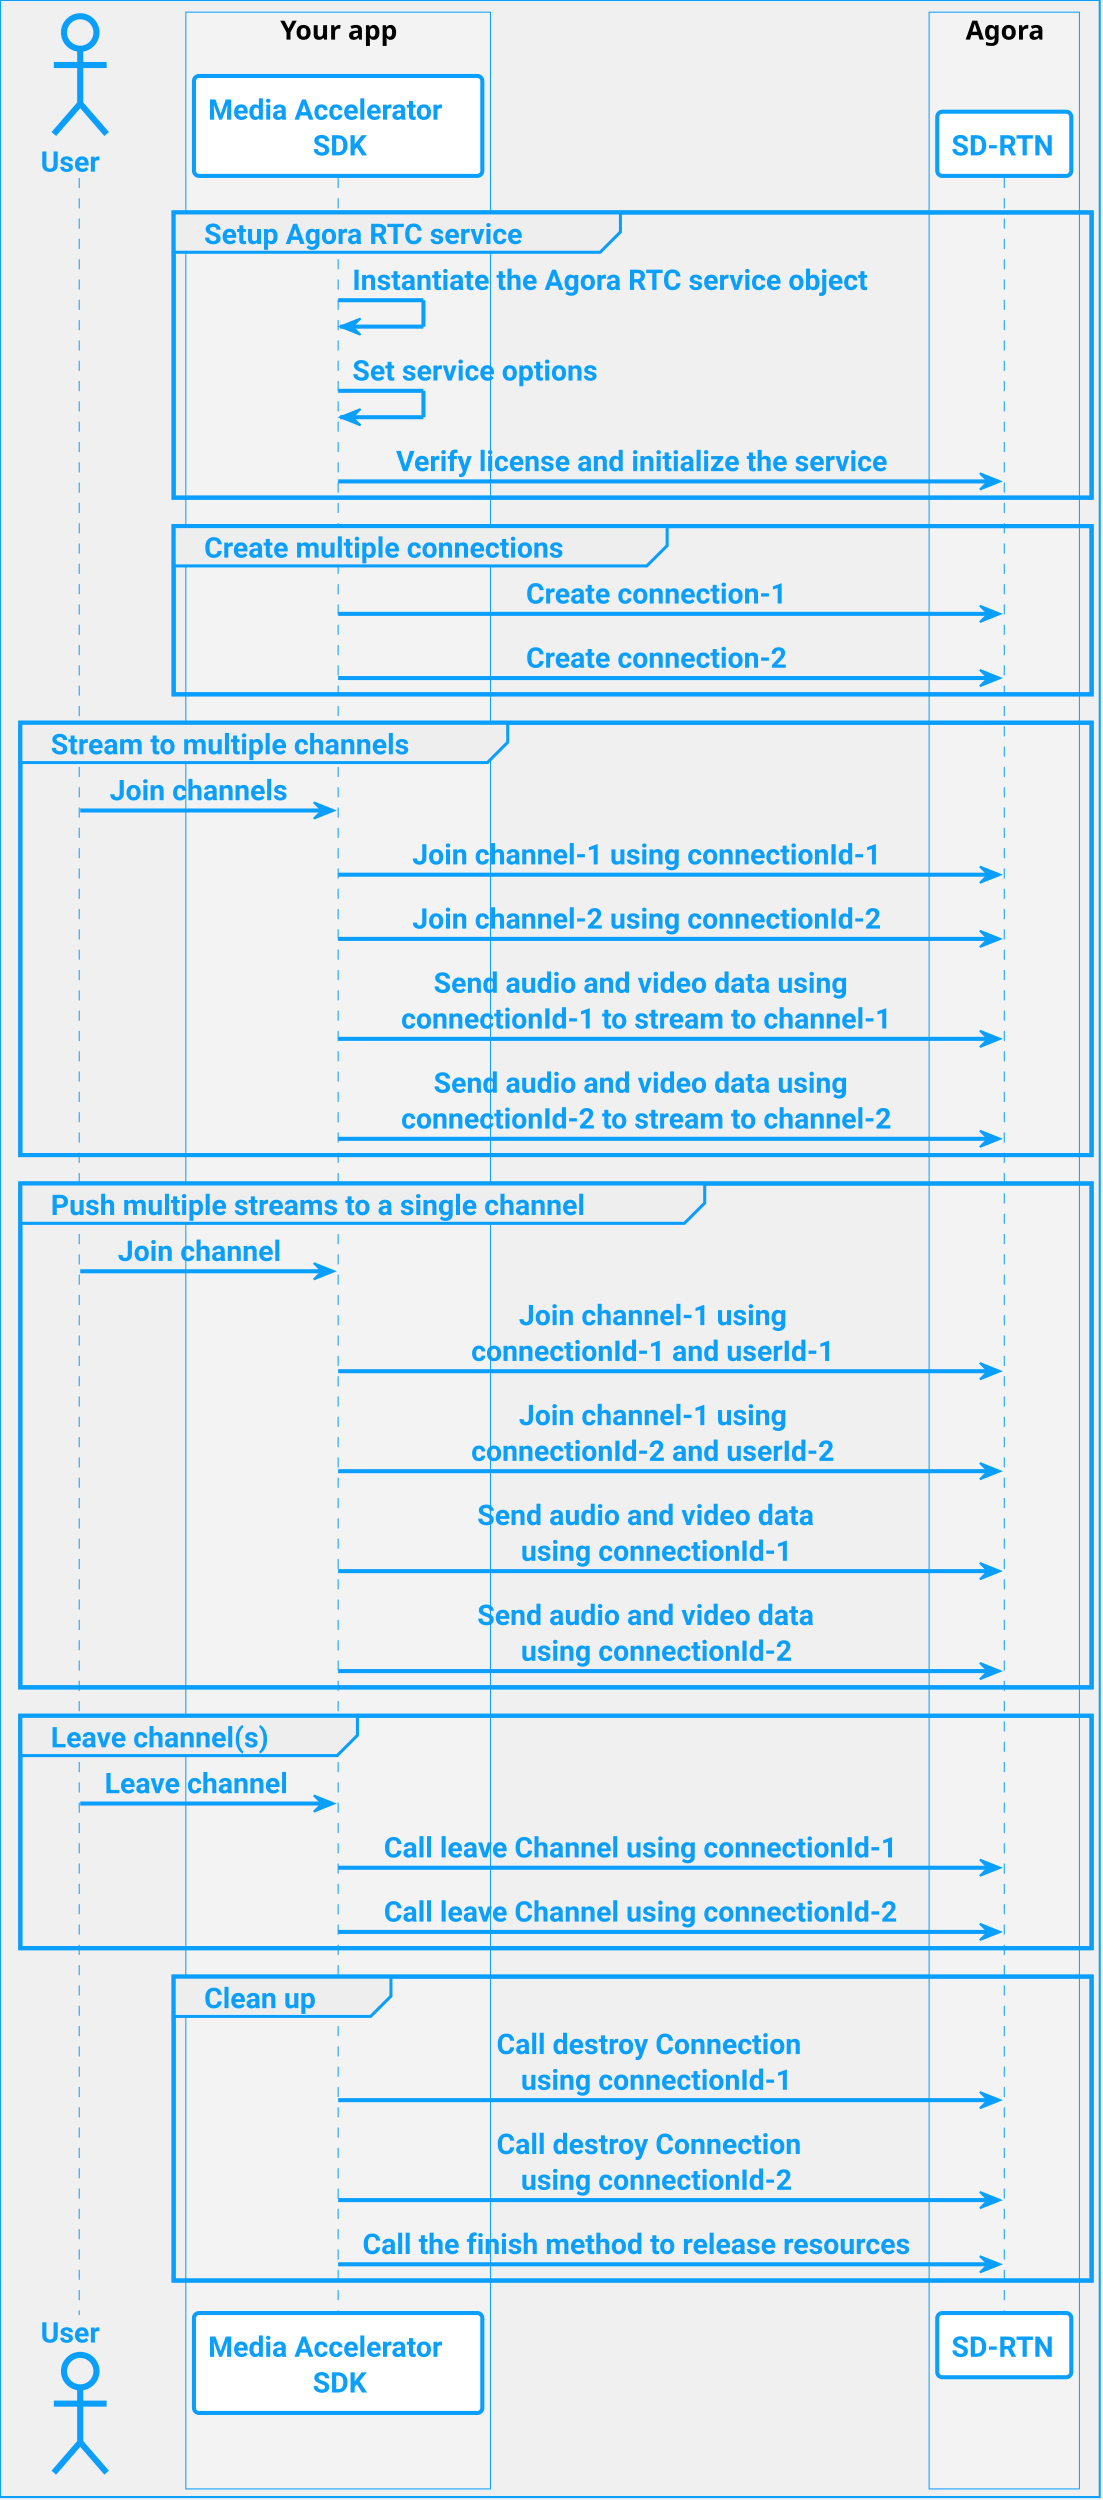
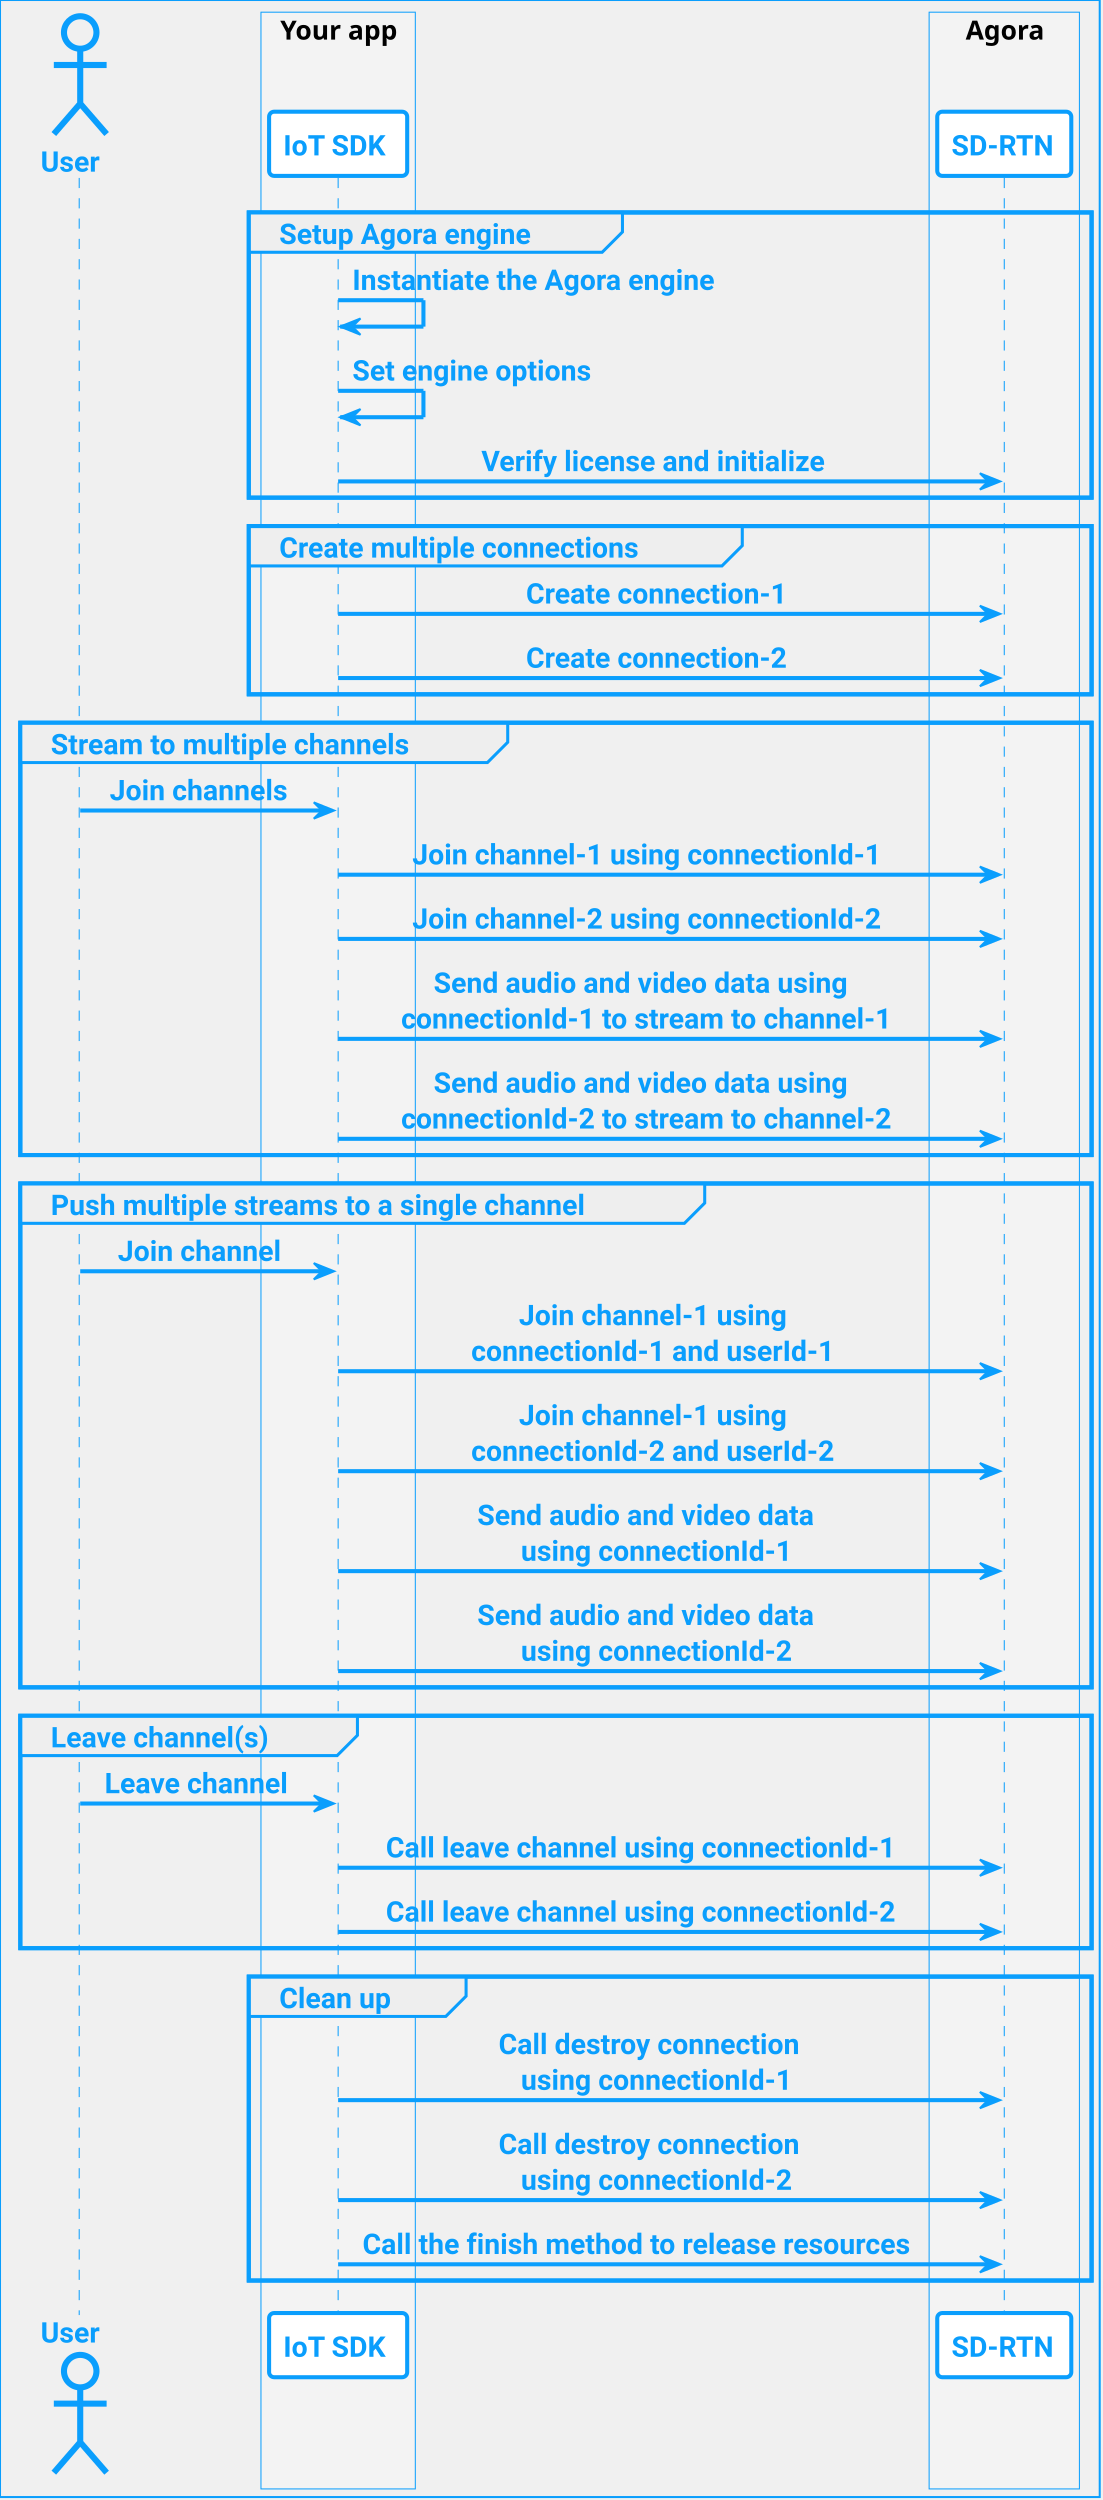
<svg xmlns="http://www.w3.org/2000/svg" contentStyleType="text/css" height="1231px" preserveAspectRatio="none" style="width:543px;height:1231px;" version="1.1" viewBox="0 0 543 1231" width="543px" zoomAndPan="magnify">
  <defs />
  <g>
    <rect fill="none" height="1229.547" style="stroke:#0A9EFD;stroke-width:1.0;" width="541.5" x="0" y="0" />
-     <rect fill="#F3F3F3" height="1219.547" style="stroke:#0A9EFD;stroke-width:0.5;" width="150" x="91.5" y="6" />
+     <rect fill="#F3F3F3" height="1219.547" style="stroke:#0A9EFD;stroke-width:0.5;" width="76" x="128.5" y="6" />
    <text fill="#000000" font-family="sans-serif" font-size="13" font-weight="bold" lengthAdjust="spacing" textLength="57" x="138" y="19.495">Your app</text>
    <rect fill="#F3F3F3" height="1219.547" style="stroke:#0A9EFD;stroke-width:0.5;" width="74" x="457.5" y="6" />
    <text fill="#000000" font-family="sans-serif" font-size="13" font-weight="bold" lengthAdjust="spacing" textLength="38" x="475.5" y="19.495">Agora</text>
-     <rect fill="none" height="140.438" style="stroke:#0A9EFD;stroke-width:2.0;" width="452" x="85.5" y="104.609" />
-     <rect fill="none" height="82.828" style="stroke:#0A9EFD;stroke-width:2.0;" width="452" x="85.5" y="259.047" />
+     <rect fill="none" height="140.438" style="stroke:#0A9EFD;stroke-width:2.0;" width="415" x="122.5" y="104.609" />
+     <rect fill="none" height="82.828" style="stroke:#0A9EFD;stroke-width:2.0;" width="415" x="122.5" y="259.047" />
    <rect fill="none" height="212.875" style="stroke:#0A9EFD;stroke-width:2.0;" width="527.5" x="10" y="355.875" />
    <rect fill="none" height="248.094" style="stroke:#0A9EFD;stroke-width:2.0;" width="527.5" x="10" y="582.75" />
    <rect fill="none" height="114.438" style="stroke:#0A9EFD;stroke-width:2.0;" width="527.5" x="10" y="844.844" />
-     <rect fill="none" height="149.656" style="stroke:#0A9EFD;stroke-width:2.0;" width="452" x="85.5" y="973.281" />
+     <rect fill="none" height="149.656" style="stroke:#0A9EFD;stroke-width:2.0;" width="415" x="122.5" y="973.281" />
    <line style="stroke:#0A9EFD;stroke-width:0.5;stroke-dasharray:5.0,5.0;" x1="39" x2="39" y1="87.609" y2="1139.938" />
    <line style="stroke:#0A9EFD;stroke-width:0.5;stroke-dasharray:5.0,5.0;" x1="166.5" x2="166.5" y1="87.609" y2="1139.938" />
    <line style="stroke:#0A9EFD;stroke-width:0.5;stroke-dasharray:5.0,5.0;" x1="494.5" x2="494.5" y1="87.609" y2="1139.938" />
    <text fill="#0A9EFD" font-family="Roboto" font-size="14" font-weight="bold" lengthAdjust="spacing" textLength="33" x="20" y="84.533">User</text>
    <ellipse cx="39.5" cy="16" fill="none" rx="8" ry="8" style="stroke:#0A9EFD;stroke-width:3.0;" />
    <path d="M39.5,24 L39.5,51 M26.5,32 L52.5,32 M39.5,51 L26.5,66 M39.5,51 L52.5,66 " fill="none" style="stroke:#0A9EFD;stroke-width:3.0;" />
    <text fill="#0A9EFD" font-family="Roboto" font-size="14" font-weight="bold" lengthAdjust="spacing" textLength="33" x="20" y="1153.471">User</text>
    <ellipse cx="39.5" cy="1167.547" fill="none" rx="8" ry="8" style="stroke:#0A9EFD;stroke-width:3.0;" />
    <path d="M39.5,1175.547 L39.5,1202.547 M26.5,1183.547 L52.5,1183.547 M39.5,1202.547 L26.5,1217.547 M39.5,1202.547 L52.5,1217.547 " fill="none" style="stroke:#0A9EFD;stroke-width:3.0;" />
-     <rect fill="#FFFFFF" height="49.219" rx="2.5" ry="2.5" style="stroke:#0A9EFD;stroke-width:2.0;" width="142" x="95.5" y="37.391" />
-     <text fill="#0A9EFD" font-family="Roboto" font-size="14" font-weight="bold" lengthAdjust="spacing" textLength="128" x="102.5" y="58.924">Media Accelerator</text>
-     <text fill="#0A9EFD" font-family="Roboto" font-size="14" font-weight="bold" lengthAdjust="spacing" textLength="29" x="154" y="76.533">SDK</text>
-     <rect fill="#FFFFFF" height="49.219" rx="2.5" ry="2.5" style="stroke:#0A9EFD;stroke-width:2.0;" width="142" x="95.5" y="1138.938" />
-     <text fill="#0A9EFD" font-family="Roboto" font-size="14" font-weight="bold" lengthAdjust="spacing" textLength="128" x="102.5" y="1160.471">Media Accelerator</text>
-     <text fill="#0A9EFD" font-family="Roboto" font-size="14" font-weight="bold" lengthAdjust="spacing" textLength="29" x="154" y="1178.08">SDK</text>
+     <rect fill="#FFFFFF" height="31.609" rx="2.5" ry="2.5" style="stroke:#0A9EFD;stroke-width:2.0;" width="68" x="132.5" y="55" />
+     <text fill="#0A9EFD" font-family="Roboto" font-size="14" font-weight="bold" lengthAdjust="spacing" textLength="54" x="139.5" y="76.533">IoT SDK</text>
+     <rect fill="#FFFFFF" height="31.609" rx="2.5" ry="2.5" style="stroke:#0A9EFD;stroke-width:2.0;" width="68" x="132.5" y="1138.938" />
+     <text fill="#0A9EFD" font-family="Roboto" font-size="14" font-weight="bold" lengthAdjust="spacing" textLength="54" x="139.5" y="1160.471">IoT SDK</text>
    <rect fill="#FFFFFF" height="31.609" rx="2.5" ry="2.5" style="stroke:#0A9EFD;stroke-width:2.0;" width="66" x="461.5" y="55" />
    <text fill="#0A9EFD" font-family="Roboto" font-size="14" font-weight="bold" lengthAdjust="spacing" textLength="52" x="468.5" y="76.533">SD-RTN</text>
    <rect fill="#FFFFFF" height="31.609" rx="2.5" ry="2.5" style="stroke:#0A9EFD;stroke-width:2.0;" width="66" x="461.5" y="1138.938" />
    <text fill="#0A9EFD" font-family="Roboto" font-size="14" font-weight="bold" lengthAdjust="spacing" textLength="52" x="468.5" y="1160.471">SD-RTN</text>
-     <path d="M85.5,104.609 L305.5,104.609 L305.5,114.219 L295.5,124.219 L85.5,124.219 L85.5,104.609 " fill="#EEEEEE" style="stroke:#0A9EFD;stroke-width:1.5;" />
-     <rect fill="none" height="140.438" style="stroke:#0A9EFD;stroke-width:2.0;" width="452" x="85.5" y="104.609" />
-     <text fill="#0A9EFD" font-family="Roboto" font-size="14" font-weight="bold" lengthAdjust="spacing" textLength="175" x="100.5" y="120.143">Setup Agora RTC service</text>
+     <path d="M122.5,104.609 L306.5,104.609 L306.5,114.219 L296.5,124.219 L122.5,124.219 L122.5,104.609 " fill="#EEEEEE" style="stroke:#0A9EFD;stroke-width:1.5;" />
+     <rect fill="none" height="140.438" style="stroke:#0A9EFD;stroke-width:2.0;" width="415" x="122.5" y="104.609" />
+     <text fill="#0A9EFD" font-family="Roboto" font-size="14" font-weight="bold" lengthAdjust="spacing" textLength="139" x="137.5" y="120.143">Setup Agora engine</text>
    <line style="stroke:#0A9EFD;stroke-width:2.0;" x1="166.5" x2="208.5" y1="147.828" y2="147.828" />
    <line style="stroke:#0A9EFD;stroke-width:2.0;" x1="208.5" x2="208.5" y1="147.828" y2="160.828" />
    <line style="stroke:#0A9EFD;stroke-width:2.0;" x1="167.5" x2="208.5" y1="160.828" y2="160.828" />
    <polygon fill="#0A9EFD" points="177.5,156.828,167.5,160.828,177.5,164.828,173.5,160.828" style="stroke:#0A9EFD;stroke-width:1.0;" />
-     <text fill="#0A9EFD" font-family="Roboto" font-size="14" font-weight="bold" lengthAdjust="spacing" textLength="283" x="173.5" y="142.752">Instantiate the Agora RTC service object</text>
+     <text fill="#0A9EFD" font-family="Roboto" font-size="14" font-weight="bold" lengthAdjust="spacing" textLength="199" x="173.5" y="142.752">Instantiate the Agora engine</text>
    <line style="stroke:#0A9EFD;stroke-width:2.0;" x1="166.5" x2="208.5" y1="192.438" y2="192.438" />
    <line style="stroke:#0A9EFD;stroke-width:2.0;" x1="208.5" x2="208.5" y1="192.438" y2="205.438" />
    <line style="stroke:#0A9EFD;stroke-width:2.0;" x1="167.5" x2="208.5" y1="205.438" y2="205.438" />
    <polygon fill="#0A9EFD" points="177.5,201.438,167.5,205.438,177.5,209.438,173.5,205.438" style="stroke:#0A9EFD;stroke-width:1.0;" />
-     <text fill="#0A9EFD" font-family="Roboto" font-size="14" font-weight="bold" lengthAdjust="spacing" textLength="137" x="173.5" y="187.361">Set service options</text>
+     <text fill="#0A9EFD" font-family="Roboto" font-size="14" font-weight="bold" lengthAdjust="spacing" textLength="133" x="173.5" y="187.361">Set engine options</text>
    <polygon fill="#0A9EFD" points="482.5,233.047,492.5,237.047,482.5,241.047,486.5,237.047" style="stroke:#0A9EFD;stroke-width:1.0;" />
    <line style="stroke:#0A9EFD;stroke-width:2.0;" x1="166.5" x2="488.5" y1="237.047" y2="237.047" />
-     <text fill="#0A9EFD" font-family="Roboto" font-size="14" font-weight="bold" lengthAdjust="spacing" textLength="271" x="195" y="231.971">Verify license and initialize the service</text>
-     <path d="M85.5,259.047 L328.5,259.047 L328.5,268.656 L318.5,278.656 L85.5,278.656 L85.5,259.047 " fill="#EEEEEE" style="stroke:#0A9EFD;stroke-width:1.5;" />
-     <rect fill="none" height="82.828" style="stroke:#0A9EFD;stroke-width:2.0;" width="452" x="85.5" y="259.047" />
-     <text fill="#0A9EFD" font-family="Roboto" font-size="14" font-weight="bold" lengthAdjust="spacing" textLength="198" x="100.5" y="274.58">Create multiple connections</text>
+     <text fill="#0A9EFD" font-family="Roboto" font-size="14" font-weight="bold" lengthAdjust="spacing" textLength="187" x="237" y="231.971">Verify license and initialize</text>
+     <path d="M122.5,259.047 L365.5,259.047 L365.5,268.656 L355.5,278.656 L122.5,278.656 L122.5,259.047 " fill="#EEEEEE" style="stroke:#0A9EFD;stroke-width:1.5;" />
+     <rect fill="none" height="82.828" style="stroke:#0A9EFD;stroke-width:2.0;" width="415" x="122.5" y="259.047" />
+     <text fill="#0A9EFD" font-family="Roboto" font-size="14" font-weight="bold" lengthAdjust="spacing" textLength="198" x="137.5" y="274.58">Create multiple connections</text>
    <polygon fill="#0A9EFD" points="482.5,298.266,492.5,302.266,482.5,306.266,486.5,302.266" style="stroke:#0A9EFD;stroke-width:1.0;" />
    <line style="stroke:#0A9EFD;stroke-width:2.0;" x1="166.5" x2="488.5" y1="302.266" y2="302.266" />
    <text fill="#0A9EFD" font-family="Roboto" font-size="14" font-weight="bold" lengthAdjust="spacing" textLength="143" x="259" y="297.19">Create connection-1</text>
    <polygon fill="#0A9EFD" points="482.5,329.875,492.5,333.875,482.5,337.875,486.5,333.875" style="stroke:#0A9EFD;stroke-width:1.0;" />
    <line style="stroke:#0A9EFD;stroke-width:2.0;" x1="166.5" x2="488.5" y1="333.875" y2="333.875" />
    <text fill="#0A9EFD" font-family="Roboto" font-size="14" font-weight="bold" lengthAdjust="spacing" textLength="143" x="259" y="328.799">Create connection-2</text>
    <path d="M10,355.875 L250,355.875 L250,365.484 L240,375.484 L10,375.484 L10,355.875 " fill="#EEEEEE" style="stroke:#0A9EFD;stroke-width:1.5;" />
    <rect fill="none" height="212.875" style="stroke:#0A9EFD;stroke-width:2.0;" width="527.5" x="10" y="355.875" />
    <text fill="#0A9EFD" font-family="Roboto" font-size="14" font-weight="bold" lengthAdjust="spacing" textLength="195" x="25" y="371.408">Stream to multiple channels</text>
    <polygon fill="#0A9EFD" points="154.5,395.094,164.5,399.094,154.5,403.094,158.5,399.094" style="stroke:#0A9EFD;stroke-width:1.0;" />
    <line style="stroke:#0A9EFD;stroke-width:2.0;" x1="39.5" x2="160.5" y1="399.094" y2="399.094" />
    <text fill="#0A9EFD" font-family="Roboto" font-size="14" font-weight="bold" lengthAdjust="spacing" textLength="98" x="54" y="394.018">Join channels</text>
    <polygon fill="#0A9EFD" points="482.5,426.703,492.5,430.703,482.5,434.703,486.5,430.703" style="stroke:#0A9EFD;stroke-width:1.0;" />
    <line style="stroke:#0A9EFD;stroke-width:2.0;" x1="166.5" x2="488.5" y1="430.703" y2="430.703" />
    <text fill="#0A9EFD" font-family="Roboto" font-size="14" font-weight="bold" lengthAdjust="spacing" textLength="255" x="203" y="425.627">Join channel-1 using connectionId-1</text>
    <polygon fill="#0A9EFD" points="482.5,458.312,492.5,462.312,482.5,466.312,486.5,462.312" style="stroke:#0A9EFD;stroke-width:1.0;" />
    <line style="stroke:#0A9EFD;stroke-width:2.0;" x1="166.5" x2="488.5" y1="462.312" y2="462.312" />
    <text fill="#0A9EFD" font-family="Roboto" font-size="14" font-weight="bold" lengthAdjust="spacing" textLength="255" x="203" y="457.236">Join channel-2 using connectionId-2</text>
    <polygon fill="#0A9EFD" points="482.5,507.531,492.5,511.531,482.5,515.531,486.5,511.531" style="stroke:#0A9EFD;stroke-width:1.0;" />
    <line style="stroke:#0A9EFD;stroke-width:2.0;" x1="166.5" x2="488.5" y1="511.531" y2="511.531" />
    <text fill="#0A9EFD" font-family="Roboto" font-size="14" font-weight="bold" lengthAdjust="spacing" textLength="230" x="213.5" y="488.846">Send audio and video data using</text>
    <text fill="#0A9EFD" font-family="Roboto" font-size="14" font-weight="bold" lengthAdjust="spacing" textLength="266" x="197.5" y="506.455">connectionId-1 to stream to channel-1</text>
    <polygon fill="#0A9EFD" points="482.5,556.75,492.5,560.75,482.5,564.75,486.5,560.75" style="stroke:#0A9EFD;stroke-width:1.0;" />
    <line style="stroke:#0A9EFD;stroke-width:2.0;" x1="166.5" x2="488.5" y1="560.75" y2="560.75" />
    <text fill="#0A9EFD" font-family="Roboto" font-size="14" font-weight="bold" lengthAdjust="spacing" textLength="230" x="213.5" y="538.064">Send audio and video data using</text>
    <text fill="#0A9EFD" font-family="Roboto" font-size="14" font-weight="bold" lengthAdjust="spacing" textLength="266" x="197.5" y="555.674">connectionId-2 to stream to channel-2</text>
    <path d="M10,582.75 L347,582.75 L347,592.359 L337,602.359 L10,602.359 L10,582.75 " fill="#EEEEEE" style="stroke:#0A9EFD;stroke-width:1.5;" />
    <rect fill="none" height="248.094" style="stroke:#0A9EFD;stroke-width:2.0;" width="527.5" x="10" y="582.75" />
    <text fill="#0A9EFD" font-family="Roboto" font-size="14" font-weight="bold" lengthAdjust="spacing" textLength="292" x="25" y="598.283">Push multiple streams to a single channel</text>
    <polygon fill="#0A9EFD" points="154.5,621.969,164.5,625.969,154.5,629.969,158.5,625.969" style="stroke:#0A9EFD;stroke-width:1.0;" />
    <line style="stroke:#0A9EFD;stroke-width:2.0;" x1="39.5" x2="160.5" y1="625.969" y2="625.969" />
    <text fill="#0A9EFD" font-family="Roboto" font-size="14" font-weight="bold" lengthAdjust="spacing" textLength="90" x="58" y="620.893">Join channel</text>
    <polygon fill="#0A9EFD" points="482.5,671.188,492.5,675.188,482.5,679.188,486.5,675.188" style="stroke:#0A9EFD;stroke-width:1.0;" />
    <line style="stroke:#0A9EFD;stroke-width:2.0;" x1="166.5" x2="488.5" y1="675.188" y2="675.188" />
    <text fill="#0A9EFD" font-family="Roboto" font-size="14" font-weight="bold" lengthAdjust="spacing" textLength="146" x="255.5" y="652.502">Join channel-1 using</text>
    <text fill="#0A9EFD" font-family="Roboto" font-size="14" font-weight="bold" lengthAdjust="spacing" textLength="197" x="232" y="670.111">connectionId-1 and userId-1</text>
    <polygon fill="#0A9EFD" points="482.5,720.406,492.5,724.406,482.5,728.406,486.5,724.406" style="stroke:#0A9EFD;stroke-width:1.0;" />
    <line style="stroke:#0A9EFD;stroke-width:2.0;" x1="166.5" x2="488.5" y1="724.406" y2="724.406" />
    <text fill="#0A9EFD" font-family="Roboto" font-size="14" font-weight="bold" lengthAdjust="spacing" textLength="146" x="255.5" y="701.721">Join channel-1 using</text>
    <text fill="#0A9EFD" font-family="Roboto" font-size="14" font-weight="bold" lengthAdjust="spacing" textLength="197" x="232" y="719.33">connectionId-2 and userId-2</text>
    <polygon fill="#0A9EFD" points="482.5,769.625,492.5,773.625,482.5,777.625,486.5,773.625" style="stroke:#0A9EFD;stroke-width:1.0;" />
    <line style="stroke:#0A9EFD;stroke-width:2.0;" x1="166.5" x2="488.5" y1="773.625" y2="773.625" />
    <text fill="#0A9EFD" font-family="Roboto" font-size="14" font-weight="bold" lengthAdjust="spacing" textLength="187" x="235" y="750.939">Send audio and video data</text>
    <text fill="#0A9EFD" font-family="Roboto" font-size="14" font-weight="bold" lengthAdjust="spacing" textLength="148" x="256.5" y="768.549">using connectionId-1</text>
    <polygon fill="#0A9EFD" points="482.5,818.844,492.5,822.844,482.5,826.844,486.5,822.844" style="stroke:#0A9EFD;stroke-width:1.0;" />
    <line style="stroke:#0A9EFD;stroke-width:2.0;" x1="166.5" x2="488.5" y1="822.844" y2="822.844" />
    <text fill="#0A9EFD" font-family="Roboto" font-size="14" font-weight="bold" lengthAdjust="spacing" textLength="187" x="235" y="800.158">Send audio and video data</text>
    <text fill="#0A9EFD" font-family="Roboto" font-size="14" font-weight="bold" lengthAdjust="spacing" textLength="148" x="256.5" y="817.768">using connectionId-2</text>
    <path d="M10,844.844 L176,844.844 L176,854.453 L166,864.453 L10,864.453 L10,844.844 " fill="#EEEEEE" style="stroke:#0A9EFD;stroke-width:1.5;" />
    <rect fill="none" height="114.438" style="stroke:#0A9EFD;stroke-width:2.0;" width="527.5" x="10" y="844.844" />
    <text fill="#0A9EFD" font-family="Roboto" font-size="14" font-weight="bold" lengthAdjust="spacing" textLength="121" x="25" y="860.377">Leave channel(s)</text>
    <polygon fill="#0A9EFD" points="154.5,884.062,164.5,888.062,154.5,892.062,158.5,888.062" style="stroke:#0A9EFD;stroke-width:1.0;" />
    <line style="stroke:#0A9EFD;stroke-width:2.0;" x1="39.5" x2="160.5" y1="888.062" y2="888.062" />
    <text fill="#0A9EFD" font-family="Roboto" font-size="14" font-weight="bold" lengthAdjust="spacing" textLength="103" x="51.5" y="882.986">Leave channel</text>
    <polygon fill="#0A9EFD" points="482.5,915.672,492.5,919.672,482.5,923.672,486.5,919.672" style="stroke:#0A9EFD;stroke-width:1.0;" />
    <line style="stroke:#0A9EFD;stroke-width:2.0;" x1="166.5" x2="488.5" y1="919.672" y2="919.672" />
-     <text fill="#0A9EFD" font-family="Roboto" font-size="14" font-weight="bold" lengthAdjust="spacing" textLength="283" x="189" y="914.596">Call leave Channel using connectionId-1</text>
+     <text fill="#0A9EFD" font-family="Roboto" font-size="14" font-weight="bold" lengthAdjust="spacing" textLength="281" x="190" y="914.596">Call leave channel using connectionId-1</text>
    <polygon fill="#0A9EFD" points="482.5,947.281,492.5,951.281,482.5,955.281,486.5,951.281" style="stroke:#0A9EFD;stroke-width:1.0;" />
    <line style="stroke:#0A9EFD;stroke-width:2.0;" x1="166.5" x2="488.5" y1="951.281" y2="951.281" />
-     <text fill="#0A9EFD" font-family="Roboto" font-size="14" font-weight="bold" lengthAdjust="spacing" textLength="283" x="189" y="946.205">Call leave Channel using connectionId-2</text>
-     <path d="M85.5,973.281 L192.5,973.281 L192.5,982.891 L182.5,992.891 L85.5,992.891 L85.5,973.281 " fill="#EEEEEE" style="stroke:#0A9EFD;stroke-width:1.5;" />
-     <rect fill="none" height="149.656" style="stroke:#0A9EFD;stroke-width:2.0;" width="452" x="85.5" y="973.281" />
-     <text fill="#0A9EFD" font-family="Roboto" font-size="14" font-weight="bold" lengthAdjust="spacing" textLength="62" x="100.5" y="988.814">Clean up</text>
+     <text fill="#0A9EFD" font-family="Roboto" font-size="14" font-weight="bold" lengthAdjust="spacing" textLength="281" x="190" y="946.205">Call leave channel using connectionId-2</text>
+     <path d="M122.5,973.281 L229.5,973.281 L229.5,982.891 L219.5,992.891 L122.5,992.891 L122.5,973.281 " fill="#EEEEEE" style="stroke:#0A9EFD;stroke-width:1.5;" />
+     <rect fill="none" height="149.656" style="stroke:#0A9EFD;stroke-width:2.0;" width="415" x="122.5" y="973.281" />
+     <text fill="#0A9EFD" font-family="Roboto" font-size="14" font-weight="bold" lengthAdjust="spacing" textLength="62" x="137.5" y="988.814">Clean up</text>
    <polygon fill="#0A9EFD" points="482.5,1030.109,492.5,1034.109,482.5,1038.109,486.5,1034.109" style="stroke:#0A9EFD;stroke-width:1.0;" />
    <line style="stroke:#0A9EFD;stroke-width:2.0;" x1="166.5" x2="488.5" y1="1034.109" y2="1034.109" />
-     <text fill="#0A9EFD" font-family="Roboto" font-size="14" font-weight="bold" lengthAdjust="spacing" textLength="168" x="244.5" y="1011.424">Call destroy Connection</text>
+     <text fill="#0A9EFD" font-family="Roboto" font-size="14" font-weight="bold" lengthAdjust="spacing" textLength="166" x="245.5" y="1011.424">Call destroy connection</text>
    <text fill="#0A9EFD" font-family="Roboto" font-size="14" font-weight="bold" lengthAdjust="spacing" textLength="148" x="256.5" y="1029.033">using connectionId-1</text>
    <polygon fill="#0A9EFD" points="482.5,1079.328,492.5,1083.328,482.5,1087.328,486.5,1083.328" style="stroke:#0A9EFD;stroke-width:1.0;" />
    <line style="stroke:#0A9EFD;stroke-width:2.0;" x1="166.5" x2="488.5" y1="1083.328" y2="1083.328" />
-     <text fill="#0A9EFD" font-family="Roboto" font-size="14" font-weight="bold" lengthAdjust="spacing" textLength="168" x="244.5" y="1060.643">Call destroy Connection</text>
+     <text fill="#0A9EFD" font-family="Roboto" font-size="14" font-weight="bold" lengthAdjust="spacing" textLength="166" x="245.5" y="1060.643">Call destroy connection</text>
    <text fill="#0A9EFD" font-family="Roboto" font-size="14" font-weight="bold" lengthAdjust="spacing" textLength="148" x="256.5" y="1078.252">using connectionId-2</text>
    <polygon fill="#0A9EFD" points="482.5,1110.938,492.5,1114.938,482.5,1118.938,486.5,1114.938" style="stroke:#0A9EFD;stroke-width:1.0;" />
    <line style="stroke:#0A9EFD;stroke-width:2.0;" x1="166.5" x2="488.5" y1="1114.938" y2="1114.938" />
    <text fill="#0A9EFD" font-family="Roboto" font-size="14" font-weight="bold" lengthAdjust="spacing" textLength="304" x="178.5" y="1109.861">Call the finish method to release resources</text>
  </g>
</svg>
